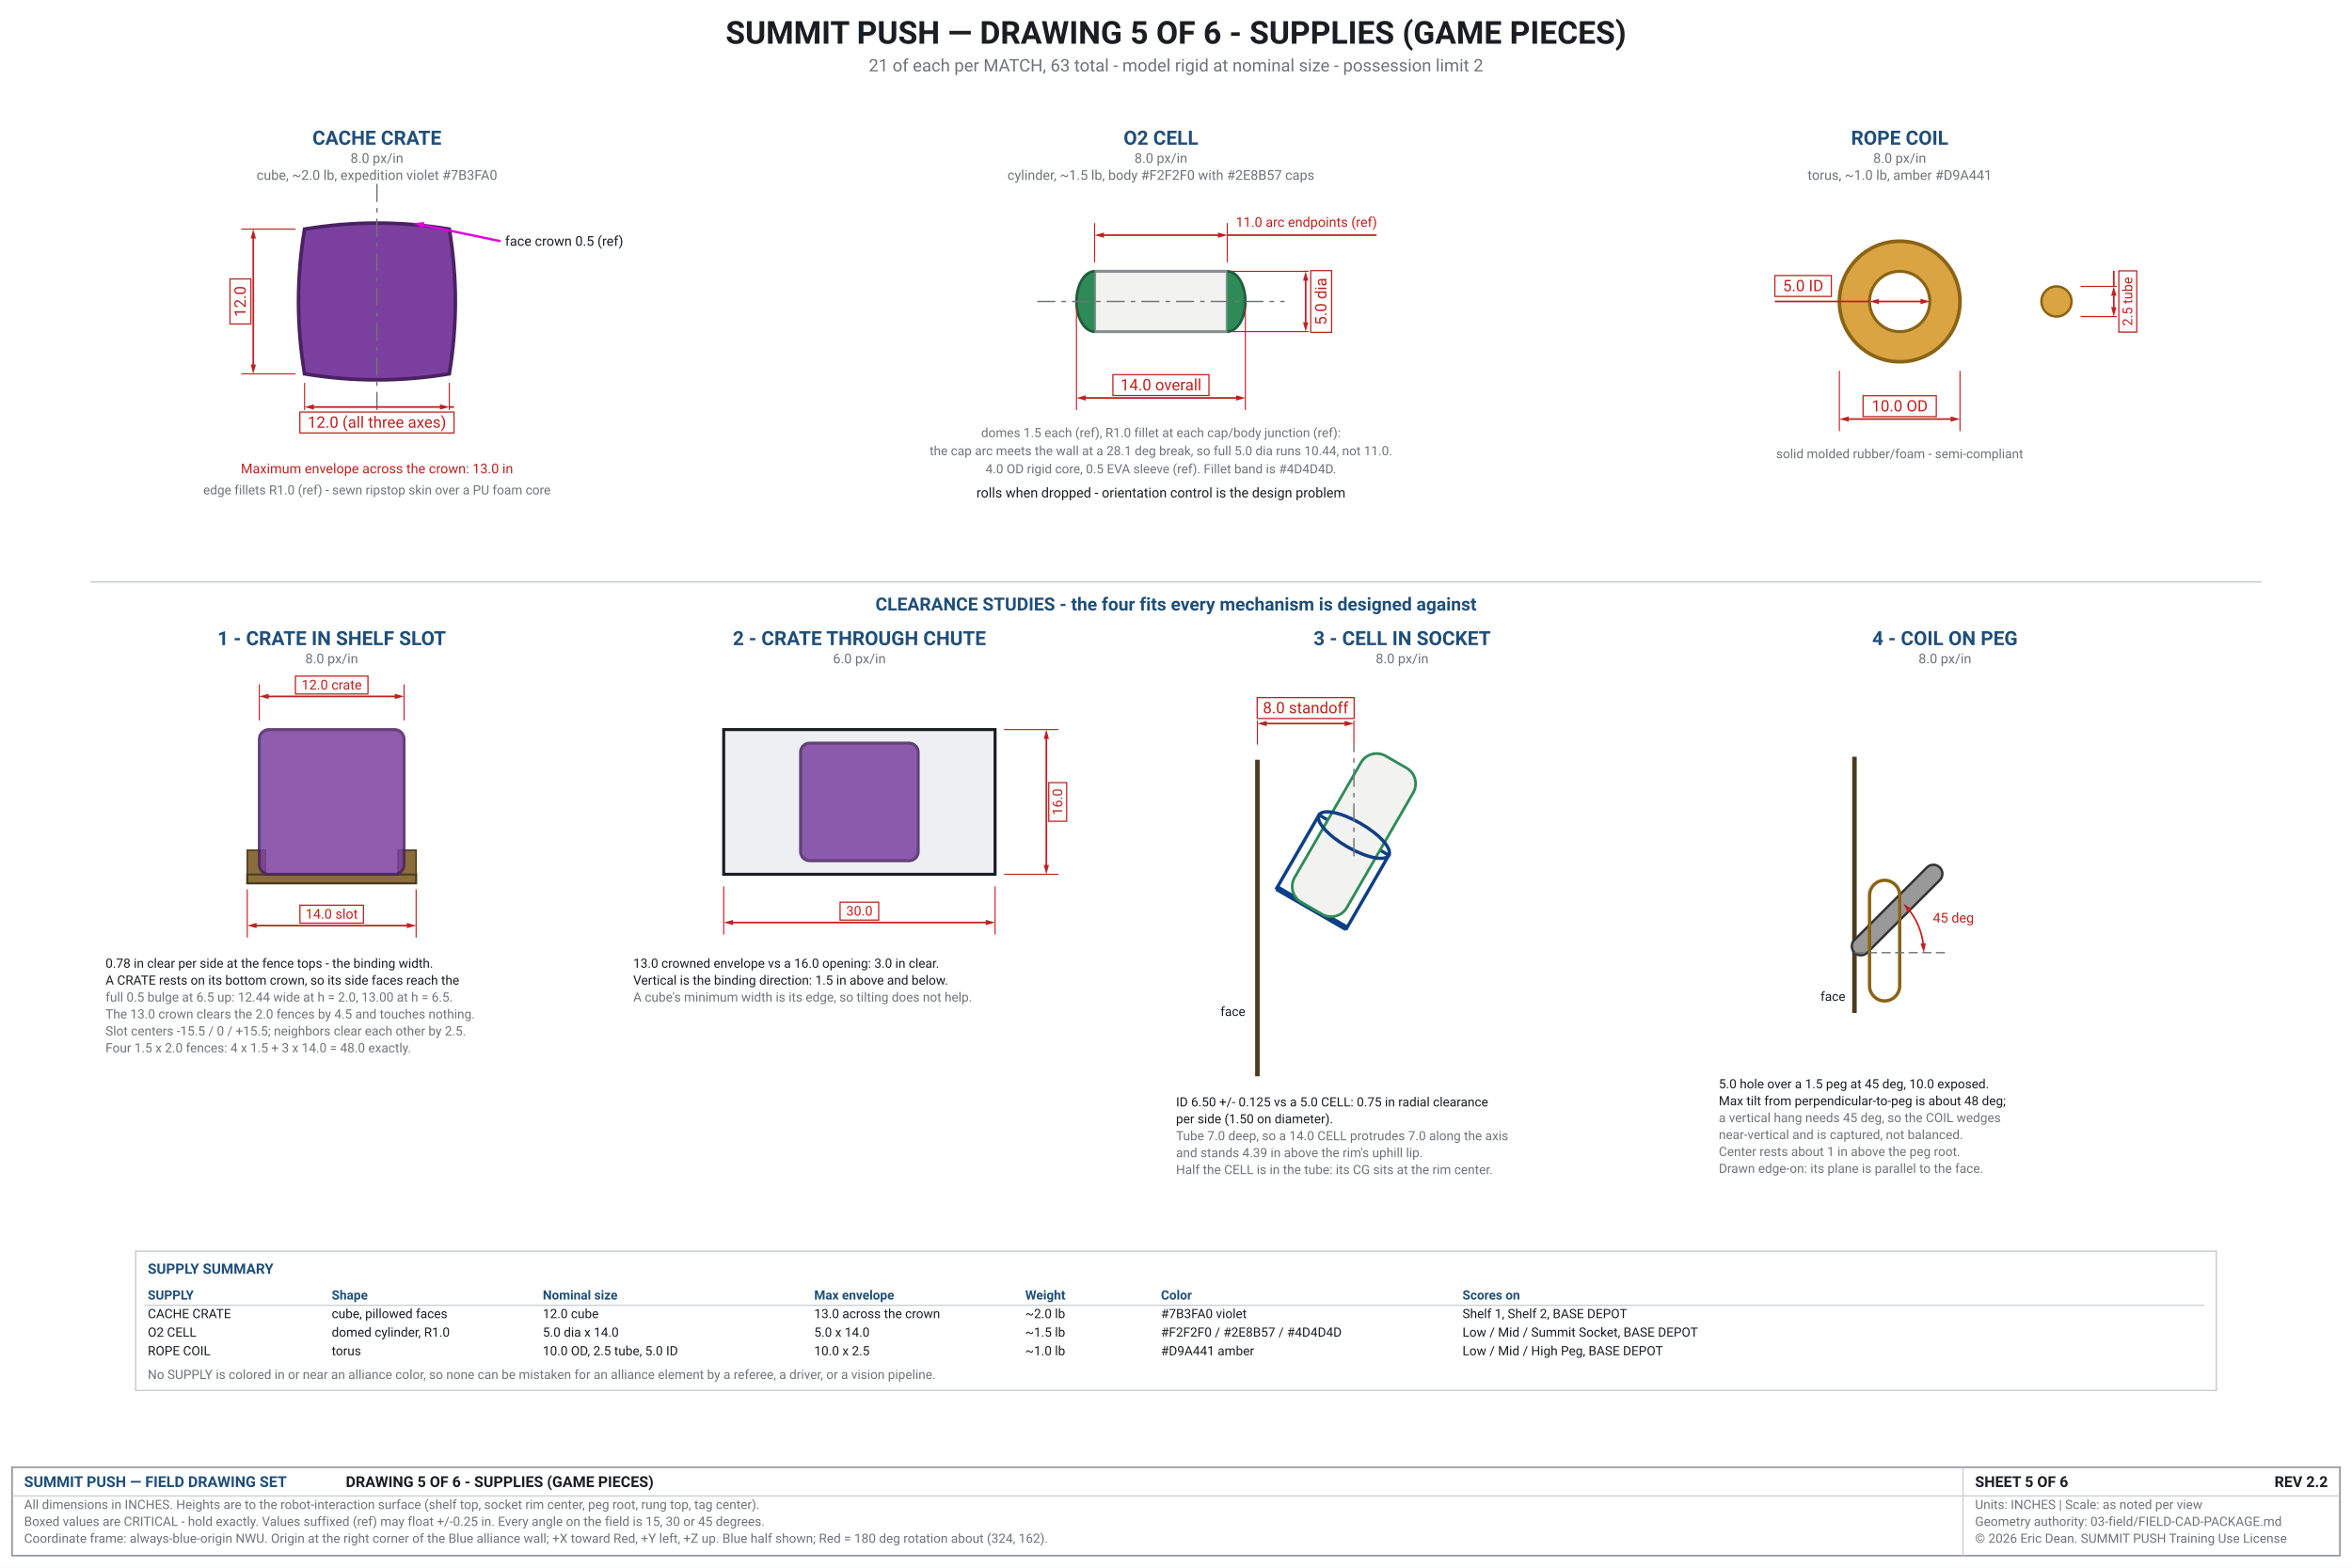
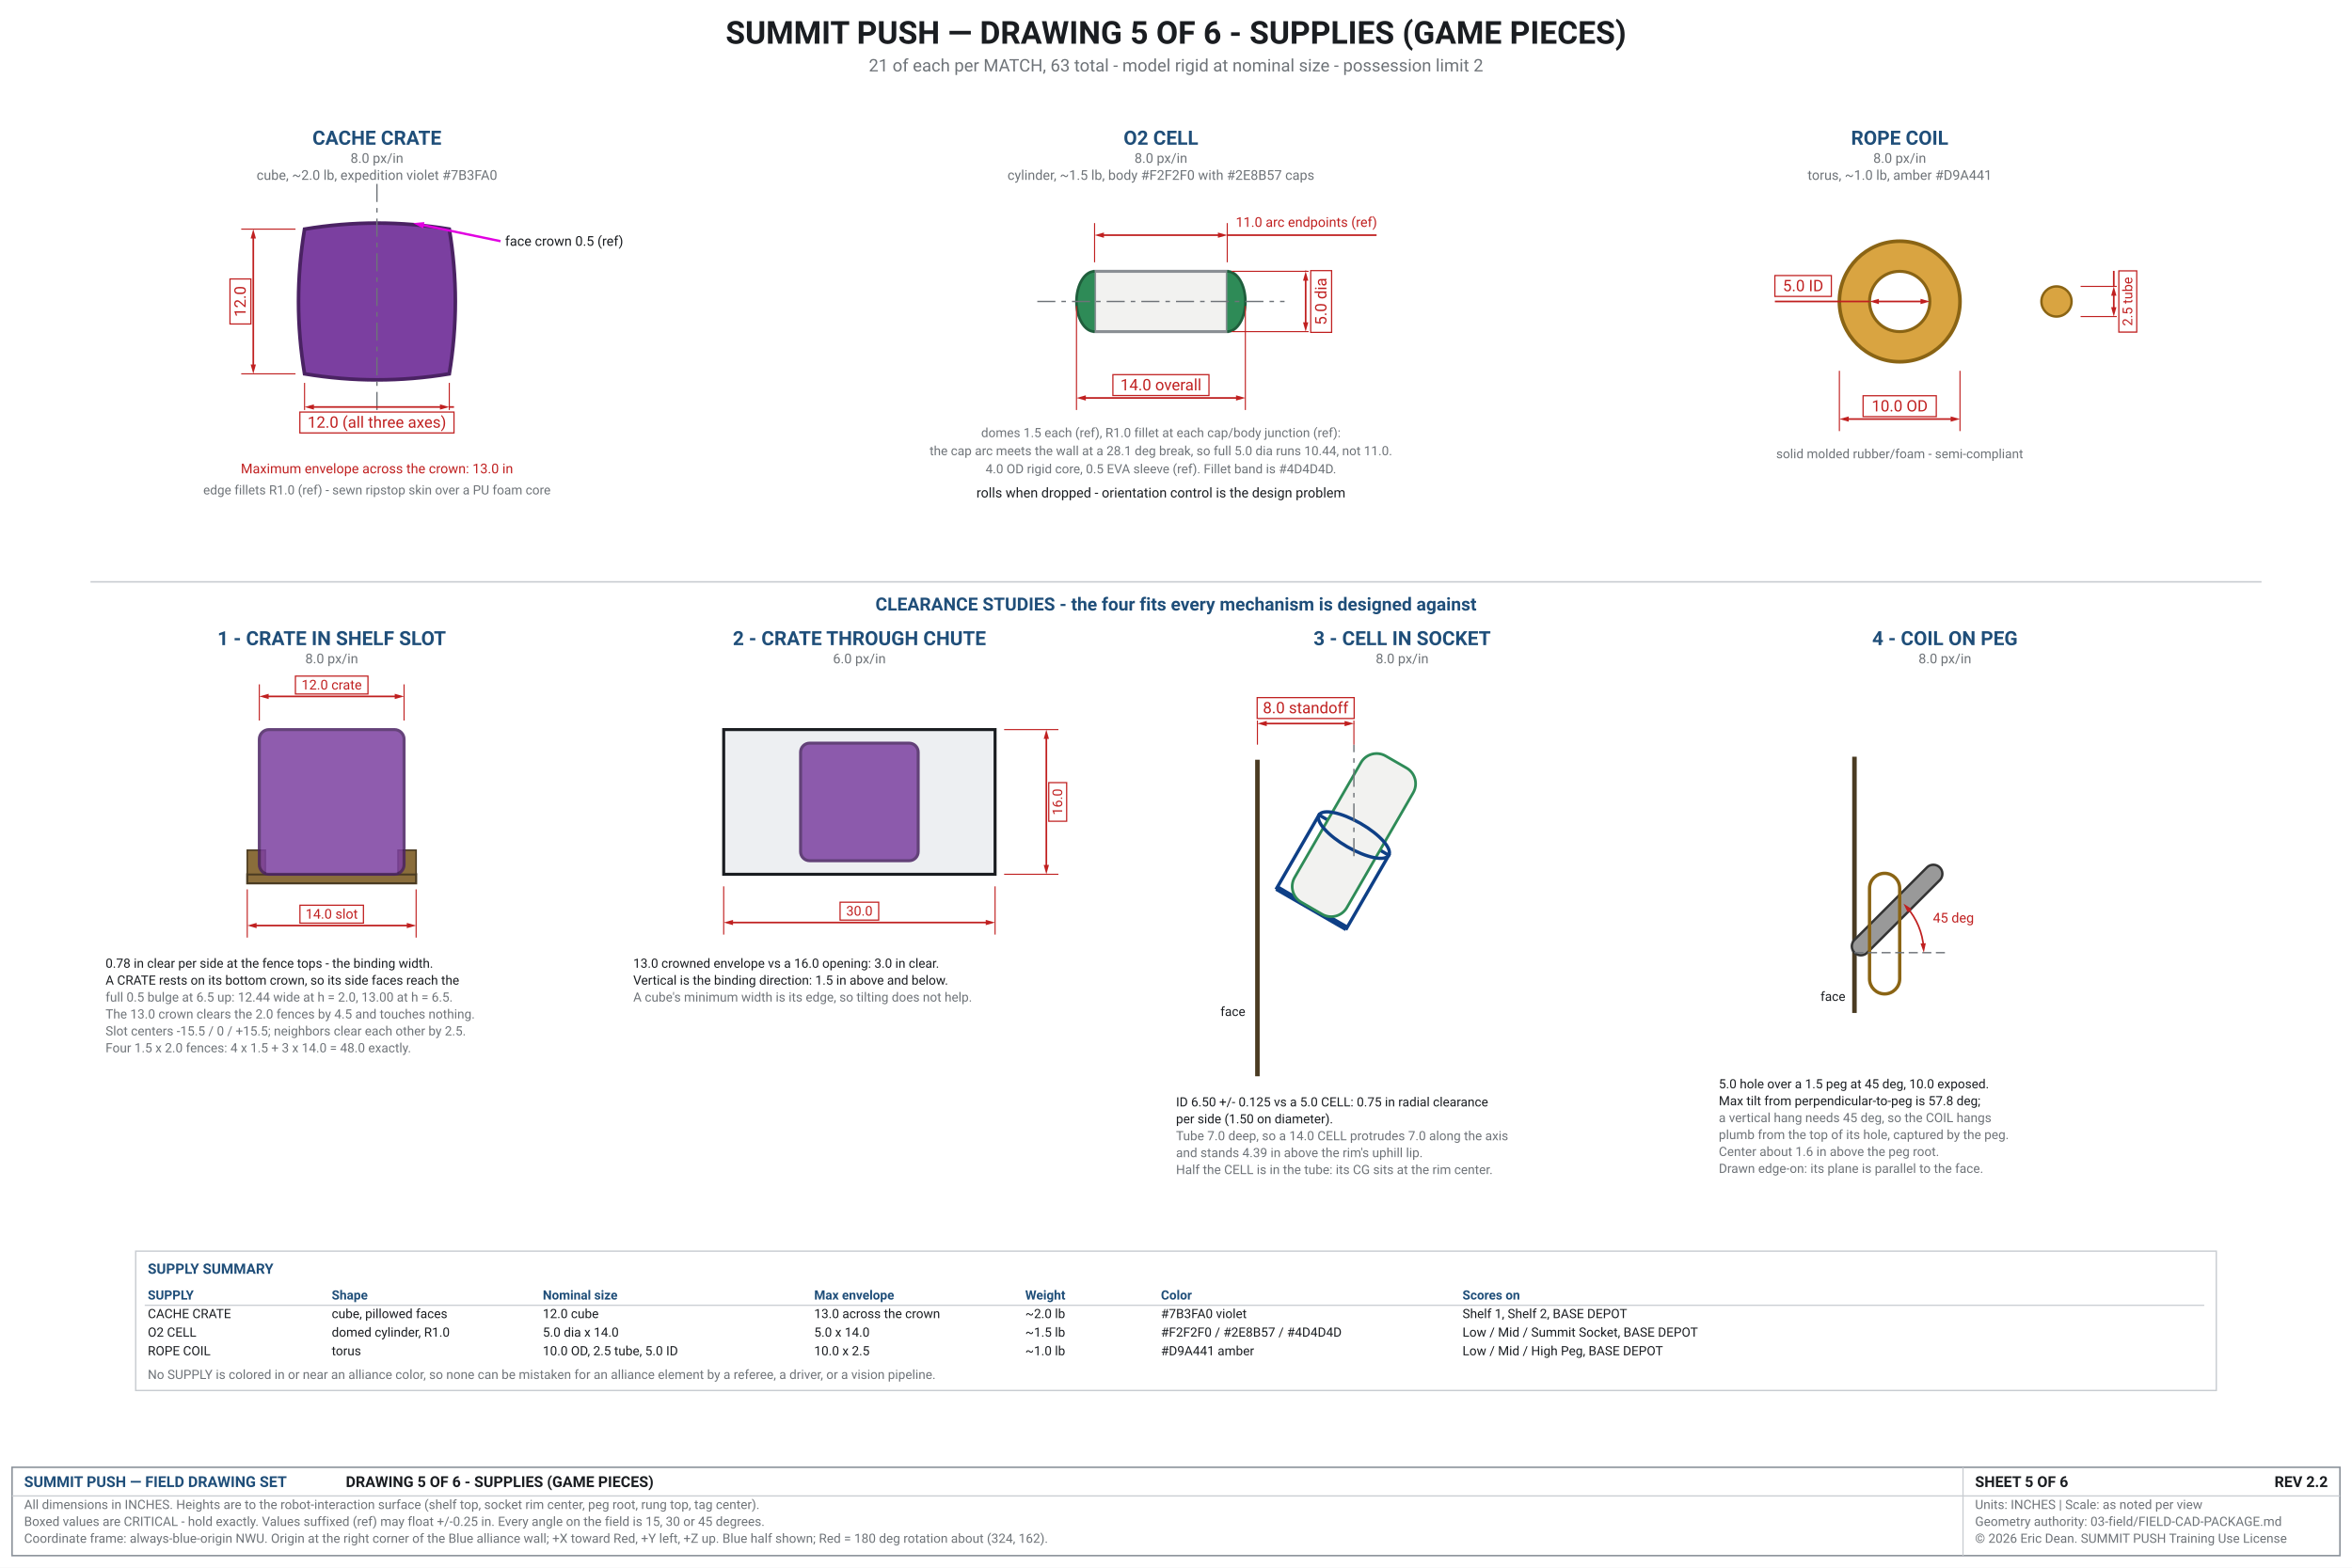
<svg xmlns="http://www.w3.org/2000/svg" viewBox="0 0 1560 1040" font-family="Segoe UI, Roboto, Arial, sans-serif">
  <rect width="1560" height="1040" fill="#ffffff" />
  <text x="780" y="29.0" text-anchor="middle" font-size="21.00" font-weight="bold" fill="#1A1D21">SUMMIT PUSH — DRAWING 5 OF 6 - SUPPLIES (GAME PIECES)</text>
  <text x="780" y="47.4" text-anchor="middle" font-size="11.50" fill="#6E7378">21 of each per MATCH, 63 total - model rigid at nominal size - possession limit 2</text>
  <text x="250.00" y="96.00" font-size="13.00" fill="#1F4E79" text-anchor="middle" font-weight="bold">CACHE CRATE</text>
  <text x="250.00" y="108.05" font-size="9.00" fill="#6E7378" text-anchor="middle">8.0 px/in</text>
  <text x="250.00" y="119.30" font-size="9.00" fill="#6E7378" text-anchor="middle">cube, ~2.0 lb, expedition violet #7B3FA0</text>
  <path d="M 202.0 152.0 q 48.0 -8.0 96.0 0 q 8.0 48.0 0 96.0 q -48.0 8.0 -96.0 0 q -8.0 -48.0 0 -96.0 z" fill="#7B3FA0" stroke="#4A2263" stroke-width="2.40" />
  <line x1="250.00" y1="122.00" x2="250.00" y2="278.00" stroke="#6E7378" stroke-width="0.90" stroke-dasharray="12 4 3 4" />
  <line x1="205.40" y1="270.00" x2="294.60" y2="270.00" stroke="#C02020" stroke-width="1.10" />
  <path d="M 298.00 270.00 L 291.81 271.75 L 291.81 268.25 Z" fill="#C02020" stroke="none" />
  <path d="M 202.00 270.00 L 208.19 268.25 L 208.19 271.75 Z" fill="#C02020" stroke="none" />
  <line x1="202.00" y1="254.00" x2="202.00" y2="272.00" stroke="#C02020" stroke-width="0.72" />
  <line x1="298.00" y1="254.00" x2="298.00" y2="272.00" stroke="#C02020" stroke-width="0.72" />
  <line x1="298.00" y1="270.00" x2="301.12" y2="270.00" stroke="#C02020" stroke-width="1.10" />
  <rect x="198.88" y="273.35" width="102.24" height="13.86" fill="#ffffff" stroke="#C02020" stroke-width="0.80" />
  <text x="250.00" y="283.75" font-size="10.50" fill="#C02020" text-anchor="middle">12.0 (all three axes)</text>
  <line x1="168.00" y1="155.40" x2="168.00" y2="244.60" stroke="#C02020" stroke-width="1.10" />
  <path d="M 168.00 248.00 L 166.25 241.81 L 169.75 241.81 Z" fill="#C02020" stroke="none" />
  <path d="M 168.00 152.00 L 169.75 158.19 L 166.25 158.19 Z" fill="#C02020" stroke="none" />
  <line x1="196.00" y1="152.00" x2="160.00" y2="152.00" stroke="#C02020" stroke-width="0.72" />
  <line x1="196.00" y1="248.00" x2="160.00" y2="248.00" stroke="#C02020" stroke-width="0.72" />
  <rect x="153.06" y="184.54" width="29.88" height="13.86" fill="#ffffff" stroke="#C02020" stroke-width="0.80" transform="rotate(-90.00 168.00 200.00)" />
  <text x="168.00" y="194.94" font-size="10.50" fill="#C02020" text-anchor="middle" transform="rotate(-90.00 168.00 200.00)">12.0</text>
  <line x1="332.00" y1="160.00" x2="277.89" y2="148.80" stroke="#E100E1" stroke-width="1.55" />
  <path d="M 274.00 148.00 L 281.51 147.34 L 280.63 151.58 Z" fill="#E100E1" stroke="none" />
  <text x="335.00" y="163.06" font-size="9.00" fill="#1A1D21">face crown 0.5 (ref)</text>
  <text x="250.00" y="314.00" font-size="9.00" fill="#C02020" text-anchor="middle">Maximum envelope across the crown: 13.0 in</text>
  <text x="250.00" y="328.00" font-size="8.50" fill="#6E7378" text-anchor="middle">edge fillets R1.0 (ref) - sewn ripstop skin over a PU foam core</text>
  <text x="770.00" y="96.00" font-size="13.00" fill="#1F4E79" text-anchor="middle" font-weight="bold">O2 CELL</text>
  <text x="770.00" y="108.05" font-size="9.00" fill="#6E7378" text-anchor="middle">8.0 px/in</text>
  <text x="770.00" y="119.30" font-size="9.00" fill="#6E7378" text-anchor="middle">cylinder, ~1.5 lb, body #F2F2F0 with #2E8B57 caps</text>
  <rect x="726.00" y="180.00" width="88.00" height="40.00" fill="#F2F2F0" stroke="#8A8F94" stroke-width="2.00" />
  <path d="M 726.0 180.0 a 12.0 20.0 0 0 0 0 40.0" fill="#2E8B57" stroke="#1F5E3C" stroke-width="1.80" />
  <path d="M 814.0 180.0 a 12.0 20.0 0 0 1 0 40.0" fill="#2E8B57" stroke="#1F5E3C" stroke-width="1.80" />
  <line x1="688.00" y1="200.00" x2="852.00" y2="200.00" stroke="#6E7378" stroke-width="0.90" stroke-dasharray="12 4 3 4" />
  <line x1="717.40" y1="264.00" x2="822.60" y2="264.00" stroke="#C02020" stroke-width="1.10" />
  <path d="M 826.00 264.00 L 819.81 265.75 L 819.81 262.25 Z" fill="#C02020" stroke="none" />
  <path d="M 714.00 264.00 L 720.19 262.25 L 720.19 265.75 Z" fill="#C02020" stroke="none" />
  <line x1="714.00" y1="203.00" x2="714.00" y2="272.00" stroke="#C02020" stroke-width="0.72" />
  <line x1="826.00" y1="203.00" x2="826.00" y2="272.00" stroke="#C02020" stroke-width="0.72" />
  <rect x="738.14" y="248.54" width="63.72" height="13.86" fill="#ffffff" stroke="#C02020" stroke-width="0.80" />
  <text x="770.00" y="258.94" font-size="10.50" fill="#C02020" text-anchor="middle">14.0 overall</text>
  <line x1="729.40" y1="156.00" x2="810.60" y2="156.00" stroke="#C02020" stroke-width="1.10" />
  <path d="M 814.00 156.00 L 807.81 157.75 L 807.81 154.25 Z" fill="#C02020" stroke="none" />
  <path d="M 726.00 156.00 L 732.19 154.25 L 732.19 157.75 Z" fill="#C02020" stroke="none" />
  <line x1="726.00" y1="174.00" x2="726.00" y2="148.00" stroke="#C02020" stroke-width="0.72" />
  <line x1="814.00" y1="174.00" x2="814.00" y2="148.00" stroke="#C02020" stroke-width="0.72" />
  <line x1="814.00" y1="156.00" x2="913.04" y2="156.00" stroke="#C02020" stroke-width="1.10" />
  <text x="866.52" y="150.49" font-size="9.00" fill="#C02020" text-anchor="middle">11.0 arc endpoints (ref)</text>
  <line x1="866.00" y1="183.40" x2="866.00" y2="216.60" stroke="#C02020" stroke-width="1.10" />
  <path d="M 866.00 220.00 L 864.25 213.81 L 867.75 213.81 Z" fill="#C02020" stroke="none" />
  <path d="M 866.00 180.00 L 867.75 186.19 L 864.25 186.19 Z" fill="#C02020" stroke="none" />
  <line x1="817.00" y1="180.00" x2="868.00" y2="180.00" stroke="#C02020" stroke-width="0.72" />
  <line x1="817.00" y1="220.00" x2="868.00" y2="220.00" stroke="#C02020" stroke-width="0.72" />
  <line x1="866.00" y1="180.00" x2="866.00" y2="179.51" stroke="#C02020" stroke-width="1.10" />
  <rect x="845.51" y="203.35" width="40.97" height="13.86" fill="#ffffff" stroke="#C02020" stroke-width="0.80" transform="rotate(-90.00 866.00 200.00)" />
  <text x="866.00" y="213.75" font-size="10.50" fill="#C02020" text-anchor="middle" transform="rotate(-90.00 866.00 200.00)">5.0 dia</text>
  <text x="770.00" y="290.00" font-size="8.50" fill="#6E7378" text-anchor="middle">domes 1.5 each (ref), R1.0 fillet at each cap/body junction (ref):</text>
  <text x="770.00" y="302.00" font-size="8.50" fill="#6E7378" text-anchor="middle">the cap arc meets the wall at a 28.1 deg break, so full 5.0 dia runs 10.44, not 11.0.</text>
  <text x="770.00" y="314.00" font-size="8.50" fill="#6E7378" text-anchor="middle">4.0 OD rigid core, 0.5 EVA sleeve (ref). Fillet band is #4D4D4D.</text>
  <text x="770.00" y="330.00" font-size="9.00" fill="#1A1D21" text-anchor="middle">rolls when dropped - orientation control is the design problem</text>
  <text x="1260.00" y="96.00" font-size="13.00" fill="#1F4E79" text-anchor="middle" font-weight="bold">ROPE COIL</text>
  <text x="1260.00" y="108.05" font-size="9.00" fill="#6E7378" text-anchor="middle">8.0 px/in</text>
  <text x="1260.00" y="119.30" font-size="9.00" fill="#6E7378" text-anchor="middle">torus, ~1.0 lb, amber #D9A441</text>
  <circle cx="1260.00" cy="200.00" r="40.00" fill="#D9A441" stroke="#8A6414" stroke-width="2.40" />
  <circle cx="1260.00" cy="200.00" r="20.00" fill="#FFFFFF" stroke="#8A6414" stroke-width="2.00" />
  <line x1="1223.40" y1="278.00" x2="1296.60" y2="278.00" stroke="#C02020" stroke-width="1.10" />
  <path d="M 1300.00 278.00 L 1293.81 279.75 L 1293.81 276.25 Z" fill="#C02020" stroke="none" />
  <path d="M 1220.00 278.00 L 1226.19 276.25 L 1226.19 279.75 Z" fill="#C02020" stroke="none" />
  <line x1="1220.00" y1="246.00" x2="1220.00" y2="286.00" stroke="#C02020" stroke-width="0.72" />
  <line x1="1300.00" y1="246.00" x2="1300.00" y2="286.00" stroke="#C02020" stroke-width="0.72" />
  <rect x="1235.72" y="262.54" width="48.55" height="13.86" fill="#ffffff" stroke="#C02020" stroke-width="0.80" />
  <text x="1260.00" y="272.94" font-size="10.50" fill="#C02020" text-anchor="middle">10.0 OD</text>
  <line x1="1243.40" y1="200.00" x2="1276.60" y2="200.00" stroke="#C02020" stroke-width="1.10" />
  <path d="M 1280.00 200.00 L 1273.81 201.75 L 1273.81 198.25 Z" fill="#C02020" stroke="none" />
  <path d="M 1240.00 200.00 L 1246.19 198.25 L 1246.19 201.75 Z" fill="#C02020" stroke="none" />
  <line x1="1240.00" y1="200.00" x2="1177.21" y2="200.00" stroke="#C02020" stroke-width="1.10" />
  <rect x="1177.21" y="182.79" width="37.46" height="13.86" fill="#ffffff" stroke="#C02020" stroke-width="0.80" />
  <text x="1195.94" y="193.18" font-size="10.50" fill="#C02020" text-anchor="middle">5.0 ID</text>
  <rect x="1354.00" y="190.00" width="20.00" height="20.00" fill="#D9A441" stroke="#8A6414" stroke-width="1.60" rx="10.00" />
  <line x1="1402.00" y1="193.40" x2="1402.00" y2="206.60" stroke="#C02020" stroke-width="1.10" />
  <path d="M 1402.00 210.00 L 1400.25 203.81 L 1403.75 203.81 Z" fill="#C02020" stroke="none" />
  <path d="M 1402.00 190.00 L 1403.75 196.19 L 1400.25 196.19 Z" fill="#C02020" stroke="none" />
  <line x1="1380.00" y1="190.00" x2="1404.00" y2="190.00" stroke="#C02020" stroke-width="0.72" />
  <line x1="1380.00" y1="210.00" x2="1404.00" y2="210.00" stroke="#C02020" stroke-width="0.72" />
  <line x1="1402.00" y1="190.00" x2="1402.00" y2="179.69" stroke="#C02020" stroke-width="1.10" />
  <rect x="1381.69" y="203.35" width="40.63" height="11.88" fill="#ffffff" stroke="#C02020" stroke-width="0.80" transform="rotate(-90.00 1402.00 200.00)" />
  <text x="1402.00" y="212.26" font-size="9.00" fill="#C02020" text-anchor="middle" transform="rotate(-90.00 1402.00 200.00)">2.5 tube</text>
  <text x="1260.00" y="304.00" font-size="8.50" fill="#6E7378" text-anchor="middle">solid molded rubber/foam - semi-compliant</text>
  <line x1="60.00" y1="386.00" x2="1500.00" y2="386.00" stroke="#C8CCD1" stroke-width="1.00" />
  <text x="780.00" y="405.00" font-size="12.00" fill="#1F4E79" text-anchor="middle" font-weight="bold">CLEARANCE STUDIES - the four fits every mechanism is designed against</text>
  <text x="220.00" y="428.00" font-size="13.00" fill="#1F4E79" text-anchor="middle" font-weight="bold">1 - CRATE IN SHELF SLOT</text>
  <text x="220.00" y="440.05" font-size="9.00" fill="#6E7378" text-anchor="middle">8.0 px/in</text>
  <rect x="164.00" y="580.00" width="112.00" height="6.00" fill="#8A6D3B" stroke="#4A3B22" stroke-width="1.40" />
  <rect x="164.00" y="564.00" width="12.00" height="16.00" fill="#8A6D3B" stroke="#4A3B22" stroke-width="1.00" />
  <rect x="264.00" y="564.00" width="12.00" height="16.00" fill="#8A6D3B" stroke="#4A3B22" stroke-width="1.00" />
  <rect x="172.00" y="484.00" width="96.00" height="96.00" fill="#7B3FA0" stroke="#4A2263" stroke-width="2.00" rx="6.40" opacity="0.85" />
  <line x1="167.40" y1="614.00" x2="272.60" y2="614.00" stroke="#C02020" stroke-width="1.10" />
  <path d="M 276.00 614.00 L 269.81 615.75 L 269.81 612.25 Z" fill="#C02020" stroke="none" />
  <path d="M 164.00 614.00 L 170.19 612.25 L 170.19 615.75 Z" fill="#C02020" stroke="none" />
  <line x1="164.00" y1="590.00" x2="164.00" y2="622.00" stroke="#C02020" stroke-width="0.72" />
  <line x1="276.00" y1="590.00" x2="276.00" y2="622.00" stroke="#C02020" stroke-width="0.72" />
  <rect x="198.94" y="600.52" width="42.12" height="11.88" fill="#ffffff" stroke="#C02020" stroke-width="0.80" />
  <text x="220.00" y="609.43" font-size="9.00" fill="#C02020" text-anchor="middle">14.0 slot</text>
  <line x1="175.40" y1="462.00" x2="264.60" y2="462.00" stroke="#C02020" stroke-width="1.10" />
  <path d="M 268.00 462.00 L 261.81 463.75 L 261.81 460.25 Z" fill="#C02020" stroke="none" />
  <path d="M 172.00 462.00 L 178.19 460.25 L 178.19 463.75 Z" fill="#C02020" stroke="none" />
  <line x1="172.00" y1="478.00" x2="172.00" y2="454.00" stroke="#C02020" stroke-width="0.72" />
  <line x1="268.00" y1="478.00" x2="268.00" y2="454.00" stroke="#C02020" stroke-width="0.72" />
  <rect x="195.94" y="448.52" width="48.12" height="11.88" fill="#ffffff" stroke="#C02020" stroke-width="0.80" />
  <text x="220.00" y="457.43" font-size="9.00" fill="#C02020" text-anchor="middle">12.0 crate</text>
  <text x="70.00" y="642.00" font-size="8.50" fill="#1A1D21">0.78 in clear per side at the fence tops - the binding width.</text>
  <text x="70.00" y="653.22" font-size="8.50" fill="#1A1D21">A CRATE rests on its bottom crown, so its side faces reach the</text>
  <text x="70.00" y="664.44" font-size="8.50" fill="#6E7378">full 0.5 bulge at 6.5 up: 12.44 wide at h = 2.0, 13.00 at h = 6.5.</text>
  <text x="70.00" y="675.66" font-size="8.50" fill="#6E7378">The 13.0 crown clears the 2.0 fences by 4.5 and touches nothing.</text>
  <text x="70.00" y="686.88" font-size="8.50" fill="#6E7378">Slot centers -15.5 / 0 / +15.5; neighbors clear each other by 2.5.</text>
  <text x="70.00" y="698.10" font-size="8.50" fill="#6E7378">Four 1.5 x 2.0 fences: 4 x 1.5 + 3 x 14.0 = 48.0 exactly.</text>
  <text x="570.00" y="428.00" font-size="13.00" fill="#1F4E79" text-anchor="middle" font-weight="bold">2 - CRATE THROUGH CHUTE</text>
  <text x="570.00" y="440.05" font-size="9.00" fill="#6E7378" text-anchor="middle">6.0 px/in</text>
  <rect x="480.00" y="484.00" width="180.00" height="96.00" fill="#EDEFF2" stroke="#1A1D21" stroke-width="2.00" />
  <rect x="531.00" y="493.00" width="78.00" height="78.00" fill="#7B3FA0" stroke="#4A2263" stroke-width="2.00" rx="6.00" opacity="0.85" />
  <line x1="483.40" y1="612.00" x2="656.60" y2="612.00" stroke="#C02020" stroke-width="1.10" />
  <path d="M 660.00 612.00 L 653.81 613.75 L 653.81 610.25 Z" fill="#C02020" stroke="none" />
  <path d="M 480.00 612.00 L 486.19 610.25 L 486.19 613.75 Z" fill="#C02020" stroke="none" />
  <line x1="480.00" y1="588.00" x2="480.00" y2="620.00" stroke="#C02020" stroke-width="0.72" />
  <line x1="660.00" y1="588.00" x2="660.00" y2="620.00" stroke="#C02020" stroke-width="0.72" />
  <rect x="557.19" y="598.52" width="25.61" height="11.88" fill="#ffffff" stroke="#C02020" stroke-width="0.80" />
  <text x="570.00" y="607.43" font-size="9.00" fill="#C02020" text-anchor="middle">30.0</text>
  <line x1="694.00" y1="487.40" x2="694.00" y2="576.60" stroke="#C02020" stroke-width="1.10" />
  <path d="M 694.00 580.00 L 692.25 573.81 L 695.75 573.81 Z" fill="#C02020" stroke="none" />
  <path d="M 694.00 484.00 L 695.75 490.19 L 692.25 490.19 Z" fill="#C02020" stroke="none" />
  <line x1="666.00" y1="484.00" x2="702.00" y2="484.00" stroke="#C02020" stroke-width="0.72" />
  <line x1="666.00" y1="580.00" x2="702.00" y2="580.00" stroke="#C02020" stroke-width="0.72" />
  <rect x="681.19" y="533.60" width="25.61" height="11.88" fill="#ffffff" stroke="#C02020" stroke-width="0.80" transform="rotate(-90.00 694.00 532.00)" />
  <text x="694.00" y="542.51" font-size="9.00" fill="#C02020" text-anchor="middle" transform="rotate(-90.00 694.00 532.00)">16.0</text>
  <text x="420.00" y="642.00" font-size="8.50" fill="#1A1D21">13.0 crowned envelope vs a 16.0 opening: 3.0 in clear.</text>
  <text x="420.00" y="653.22" font-size="8.50" fill="#1A1D21">Vertical is the binding direction: 1.5 in above and below.</text>
  <text x="420.00" y="664.44" font-size="8.50" fill="#6E7378">A cube's minimum width is its edge, so tilting does not help.</text>
  <text x="930.00" y="428.00" font-size="13.00" fill="#1F4E79" text-anchor="middle" font-weight="bold">3 - CELL IN SOCKET</text>
  <text x="930.00" y="440.05" font-size="9.00" fill="#6E7378" text-anchor="middle">8.0 px/in</text>
  <line x1="834.00" y1="504.00" x2="834.00" y2="714.00" stroke="#4A3B22" stroke-width="3.00" />
  <text x="826.00" y="674.00" font-size="8.50" fill="#1A1D21" text-anchor="end">face</text>
  <g transform="rotate(30 898.00 554.00)">
    <rect x="871.28" y="554.00" width="53.44" height="56.00" fill="none" stroke="#0E3F86" stroke-width="2.20" />
    <line x1="871.28" y1="610.00" x2="924.72" y2="610.00" stroke="#0E3F86" stroke-width="4.00" />
    <rect x="878.00" y="498.00" width="40.00" height="112.00" fill="#F2F2F0" stroke="#2E8B57" stroke-width="1.80" rx="12.00" />
  </g>
  <ellipse cx="898.00" cy="554.00" rx="26.72" ry="8.91" fill="none" stroke="#0E3F86" stroke-width="2.20" transform="rotate(30.000 898.00 554.00)" />
  <line x1="898.00" y1="568.00" x2="898.00" y2="494.00" stroke="#6E7378" stroke-width="0.90" stroke-dasharray="12 4 3 4" />
  <line x1="837.40" y1="480.00" x2="894.60" y2="480.00" stroke="#C02020" stroke-width="1.10" />
  <path d="M 898.00 480.00 L 891.81 481.75 L 891.81 478.25 Z" fill="#C02020" stroke="none" />
  <path d="M 834.00 480.00 L 840.19 478.25 L 840.19 481.75 Z" fill="#C02020" stroke="none" />
  <line x1="834.00" y1="494.00" x2="834.00" y2="478.00" stroke="#C02020" stroke-width="0.72" />
  <line x1="898.00" y1="494.00" x2="898.00" y2="478.00" stroke="#C02020" stroke-width="0.72" />
  <line x1="898.00" y1="480.00" x2="898.16" y2="480.00" stroke="#C02020" stroke-width="1.10" />
  <rect x="833.84" y="462.79" width="64.32" height="13.86" fill="#ffffff" stroke="#C02020" stroke-width="0.80" />
  <text x="866.00" y="473.18" font-size="10.50" fill="#C02020" text-anchor="middle">8.0 standoff</text>
  <text x="780.00" y="734.00" font-size="8.50" fill="#1A1D21">ID 6.50 +/- 0.125 vs a 5.0 CELL: 0.75 in radial clearance</text>
  <text x="780.00" y="745.22" font-size="8.50" fill="#1A1D21">per side (1.50 on diameter).</text>
  <text x="780.00" y="756.44" font-size="8.50" fill="#6E7378">Tube 7.0 deep, so a 14.0 CELL protrudes 7.0 along the axis</text>
  <text x="780.00" y="767.66" font-size="8.50" fill="#6E7378">and stands 4.39 in above the rim's uphill lip.</text>
  <text x="780.00" y="778.88" font-size="8.50" fill="#6E7378">Half the CELL is in the tube: its CG sits at the rim center.</text>
  <text x="1290.00" y="428.00" font-size="13.00" fill="#1F4E79" text-anchor="middle" font-weight="bold">4 - COIL ON PEG</text>
  <text x="1290.00" y="440.05" font-size="9.00" fill="#6E7378" text-anchor="middle">8.0 px/in</text>
  <line x1="1230.00" y1="502.00" x2="1230.00" y2="672.00" stroke="#4A3B22" stroke-width="3.00" />
  <text x="1224.00" y="664.00" font-size="8.50" fill="#1A1D21" text-anchor="end">face</text>
  <g transform="rotate(-45 1230.0 632.0)">
    <rect x="1230.00" y="626.00" width="80.00" height="12.00" fill="#999999" stroke="#333333" stroke-width="1.60" rx="6.00" />
  </g>
-   <rect x="1240.00" y="584.00" width="20.00" height="80.00" fill="none" stroke="#8A6414" stroke-width="2.20" rx="10.00" />
+   <rect x="1240.00" y="579.36" width="20.00" height="80.00" fill="none" stroke="#8A6414" stroke-width="2.20" rx="10.00" />
  <line x1="1230.00" y1="632.00" x2="1290.00" y2="632.00" stroke="#6E7378" stroke-width="0.90" stroke-dasharray="6 3" />
  <path d="M 1275.87 628.60 A 46.00 46.00 0 0 0 1264.84 601.97" fill="none" stroke="#C02020" stroke-width="1.10" />
  <path d="M 1262.53 599.47 L 1267.92 602.98 L 1265.28 605.29 Z" fill="#C02020" stroke="none" />
  <path d="M 1276.00 632.00 L 1273.83 625.94 L 1277.33 625.71 Z" fill="#C02020" stroke="none" />
  <text x="1282.00" y="612.00" font-size="9.00" fill="#C02020">45 deg</text>
  <text x="1140.00" y="722.00" font-size="8.50" fill="#1A1D21">5.0 hole over a 1.5 peg at 45 deg, 10.0 exposed.</text>
-   <text x="1140.00" y="733.22" font-size="8.50" fill="#1A1D21">Max tilt from perpendicular-to-peg is about 48 deg;</text>
-   <text x="1140.00" y="744.44" font-size="8.50" fill="#6E7378">a vertical hang needs 45 deg, so the COIL wedges</text>
-   <text x="1140.00" y="755.66" font-size="8.50" fill="#6E7378">near-vertical and is captured, not balanced.</text>
-   <text x="1140.00" y="766.88" font-size="8.50" fill="#6E7378">Center rests about 1 in above the peg root.</text>
+   <text x="1140.00" y="733.22" font-size="8.50" fill="#1A1D21">Max tilt from perpendicular-to-peg is 57.8 deg;</text>
+   <text x="1140.00" y="744.44" font-size="8.50" fill="#6E7378">a vertical hang needs 45 deg, so the COIL hangs</text>
+   <text x="1140.00" y="755.66" font-size="8.50" fill="#6E7378">plumb from the top of its hole, captured by the peg.</text>
+   <text x="1140.00" y="766.88" font-size="8.50" fill="#6E7378">Center about 1.6 in above the peg root.</text>
  <text x="1140.00" y="778.10" font-size="8.50" fill="#6E7378">Drawn edge-on: its plane is parallel to the face.</text>
  <rect x="90.00" y="830.00" width="1380.00" height="92.45" fill="#FFFFFF" stroke="#C8CCD1" stroke-width="0.90" />
  <text x="98.00" y="845.03" font-size="9.50" fill="#1F4E79" font-weight="bold">SUPPLY SUMMARY</text>
  <text x="98.00" y="862.11" font-size="8.50" fill="#1F4E79" font-weight="bold">SUPPLY</text>
  <text x="220.00" y="862.11" font-size="8.50" fill="#1F4E79" font-weight="bold">Shape</text>
  <text x="360.00" y="862.11" font-size="8.50" fill="#1F4E79" font-weight="bold">Nominal size</text>
  <text x="540.00" y="862.11" font-size="8.50" fill="#1F4E79" font-weight="bold">Max envelope</text>
  <text x="680.00" y="862.11" font-size="8.50" fill="#1F4E79" font-weight="bold">Weight</text>
  <text x="770.00" y="862.11" font-size="8.50" fill="#1F4E79" font-weight="bold">Color</text>
  <text x="970.00" y="862.11" font-size="8.50" fill="#1F4E79" font-weight="bold">Scores on</text>
  <line x1="96.00" y1="865.93" x2="1462.00" y2="865.93" stroke="#C8CCD1" stroke-width="0.80" />
  <text x="98.00" y="874.43" font-size="8.50" fill="#1A1D21">CACHE CRATE</text>
  <text x="220.00" y="874.43" font-size="8.50" fill="#1A1D21">cube, pillowed faces</text>
  <text x="360.00" y="874.43" font-size="8.50" fill="#1A1D21">12.0 cube</text>
  <text x="540.00" y="874.43" font-size="8.50" fill="#1A1D21">13.0 across the crown</text>
  <text x="680.00" y="874.43" font-size="8.50" fill="#1A1D21">~2.0 lb</text>
  <text x="770.00" y="874.43" font-size="8.50" fill="#1A1D21">#7B3FA0 violet</text>
  <text x="970.00" y="874.43" font-size="8.50" fill="#1A1D21">Shelf 1, Shelf 2, BASE DEPOT</text>
  <text x="98.00" y="886.75" font-size="8.50" fill="#1A1D21">O2 CELL</text>
  <text x="220.00" y="886.75" font-size="8.50" fill="#1A1D21">domed cylinder, R1.0</text>
  <text x="360.00" y="886.75" font-size="8.50" fill="#1A1D21">5.0 dia x 14.0</text>
  <text x="540.00" y="886.75" font-size="8.50" fill="#1A1D21">5.0 x 14.0</text>
  <text x="680.00" y="886.75" font-size="8.50" fill="#1A1D21">~1.5 lb</text>
  <text x="770.00" y="886.75" font-size="8.50" fill="#1A1D21">#F2F2F0 / #2E8B57 / #4D4D4D</text>
  <text x="970.00" y="886.75" font-size="8.50" fill="#1A1D21">Low / Mid / Summit Socket, BASE DEPOT</text>
  <text x="98.00" y="899.08" font-size="8.50" fill="#1A1D21">ROPE COIL</text>
  <text x="220.00" y="899.08" font-size="8.50" fill="#1A1D21">torus</text>
  <text x="360.00" y="899.08" font-size="8.50" fill="#1A1D21">10.0 OD, 2.5 tube, 5.0 ID</text>
  <text x="540.00" y="899.08" font-size="8.50" fill="#1A1D21">10.0 x 2.5</text>
  <text x="680.00" y="899.08" font-size="8.50" fill="#1A1D21">~1.0 lb</text>
  <text x="770.00" y="899.08" font-size="8.50" fill="#1A1D21">#D9A441 amber</text>
  <text x="970.00" y="899.08" font-size="8.50" fill="#1A1D21">Low / Mid / High Peg, BASE DEPOT</text>
  <text x="98.00" y="914.80" font-size="8.50" fill="#6E7378">No SUPPLY is colored in or near an alliance color, so none can be mistaken for an alliance element by a referee, a driver, or a vision pipeline.</text>
  <rect x="8.00" y="973.39" width="1544.00" height="58.61" fill="#FFFFFF" stroke="#8A9199" stroke-width="1.00" />
  <line x1="8.00" y1="992.39" x2="1552.00" y2="992.39" stroke="#C8CCD1" stroke-width="0.80" />
  <line x1="1302.00" y1="973.39" x2="1302.00" y2="1032.00" stroke="#C8CCD1" stroke-width="0.80" />
  <text x="16.00" y="986.49" font-size="10.00" fill="#1F4E79" font-weight="bold">SUMMIT PUSH — FIELD DRAWING SET</text>
  <text x="229.34" y="986.49" font-size="10.00" fill="#1A1D21" font-weight="bold">DRAWING 5 OF 6 - SUPPLIES (GAME PIECES)</text>
  <text x="16.00" y="1001.06" font-size="8.50" fill="#6E7378">All dimensions in INCHES. Heights are to the robot-interaction surface (shelf top, socket rim center, peg root, rung top, tag center).</text>
  <text x="16.00" y="1012.28" font-size="8.50" fill="#6E7378">Boxed values are CRITICAL - hold exactly. Values suffixed (ref) may float +/-0.25 in. Every angle on the field is 15, 30 or 45 degrees.</text>
  <text x="16.00" y="1023.50" font-size="8.50" fill="#6E7378">Coordinate frame: always-blue-origin NWU. Origin at the right corner of the Blue alliance wall; +X toward Red, +Y left, +Z up. Blue half shown; Red = 180 deg rotation about (324, 162).</text>
  <text x="1310.00" y="986.49" font-size="10.00" fill="#1A1D21" font-weight="bold">SHEET 5 OF 6</text>
  <text x="1310.00" y="1001.06" font-size="8.50" fill="#6E7378">Units: INCHES   |   Scale: as noted per view</text>
  <text x="1310.00" y="1012.28" font-size="8.50" fill="#6E7378">Geometry authority: 03-field/FIELD-CAD-PACKAGE.md</text>
  <text x="1310.00" y="1023.50" font-size="8.50" fill="#6E7378">© 2026 Eric Dean. SUMMIT PUSH Training Use License</text>
  <text x="1544.00" y="986.49" font-size="10.00" fill="#1A1D21" text-anchor="end" font-weight="bold">REV 2.2</text>
</svg>
